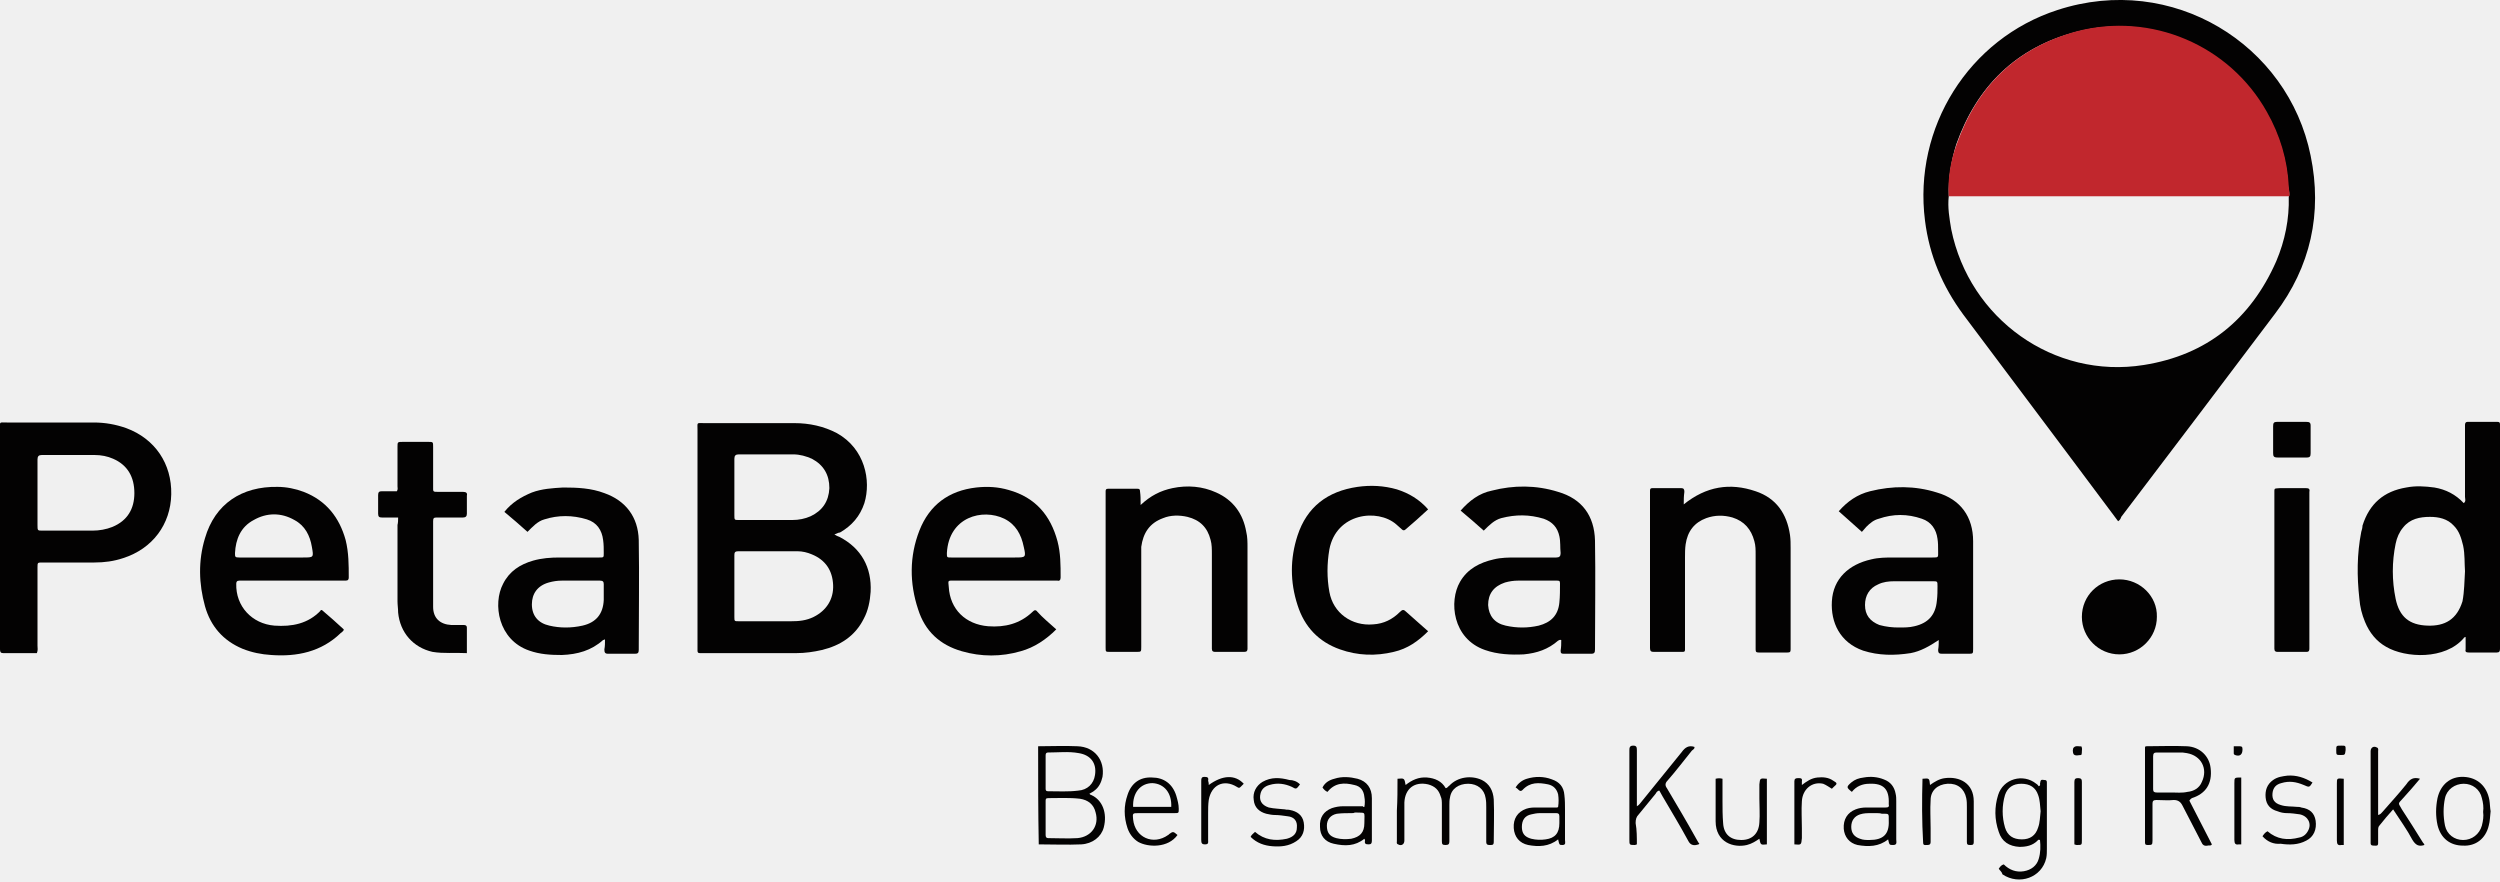
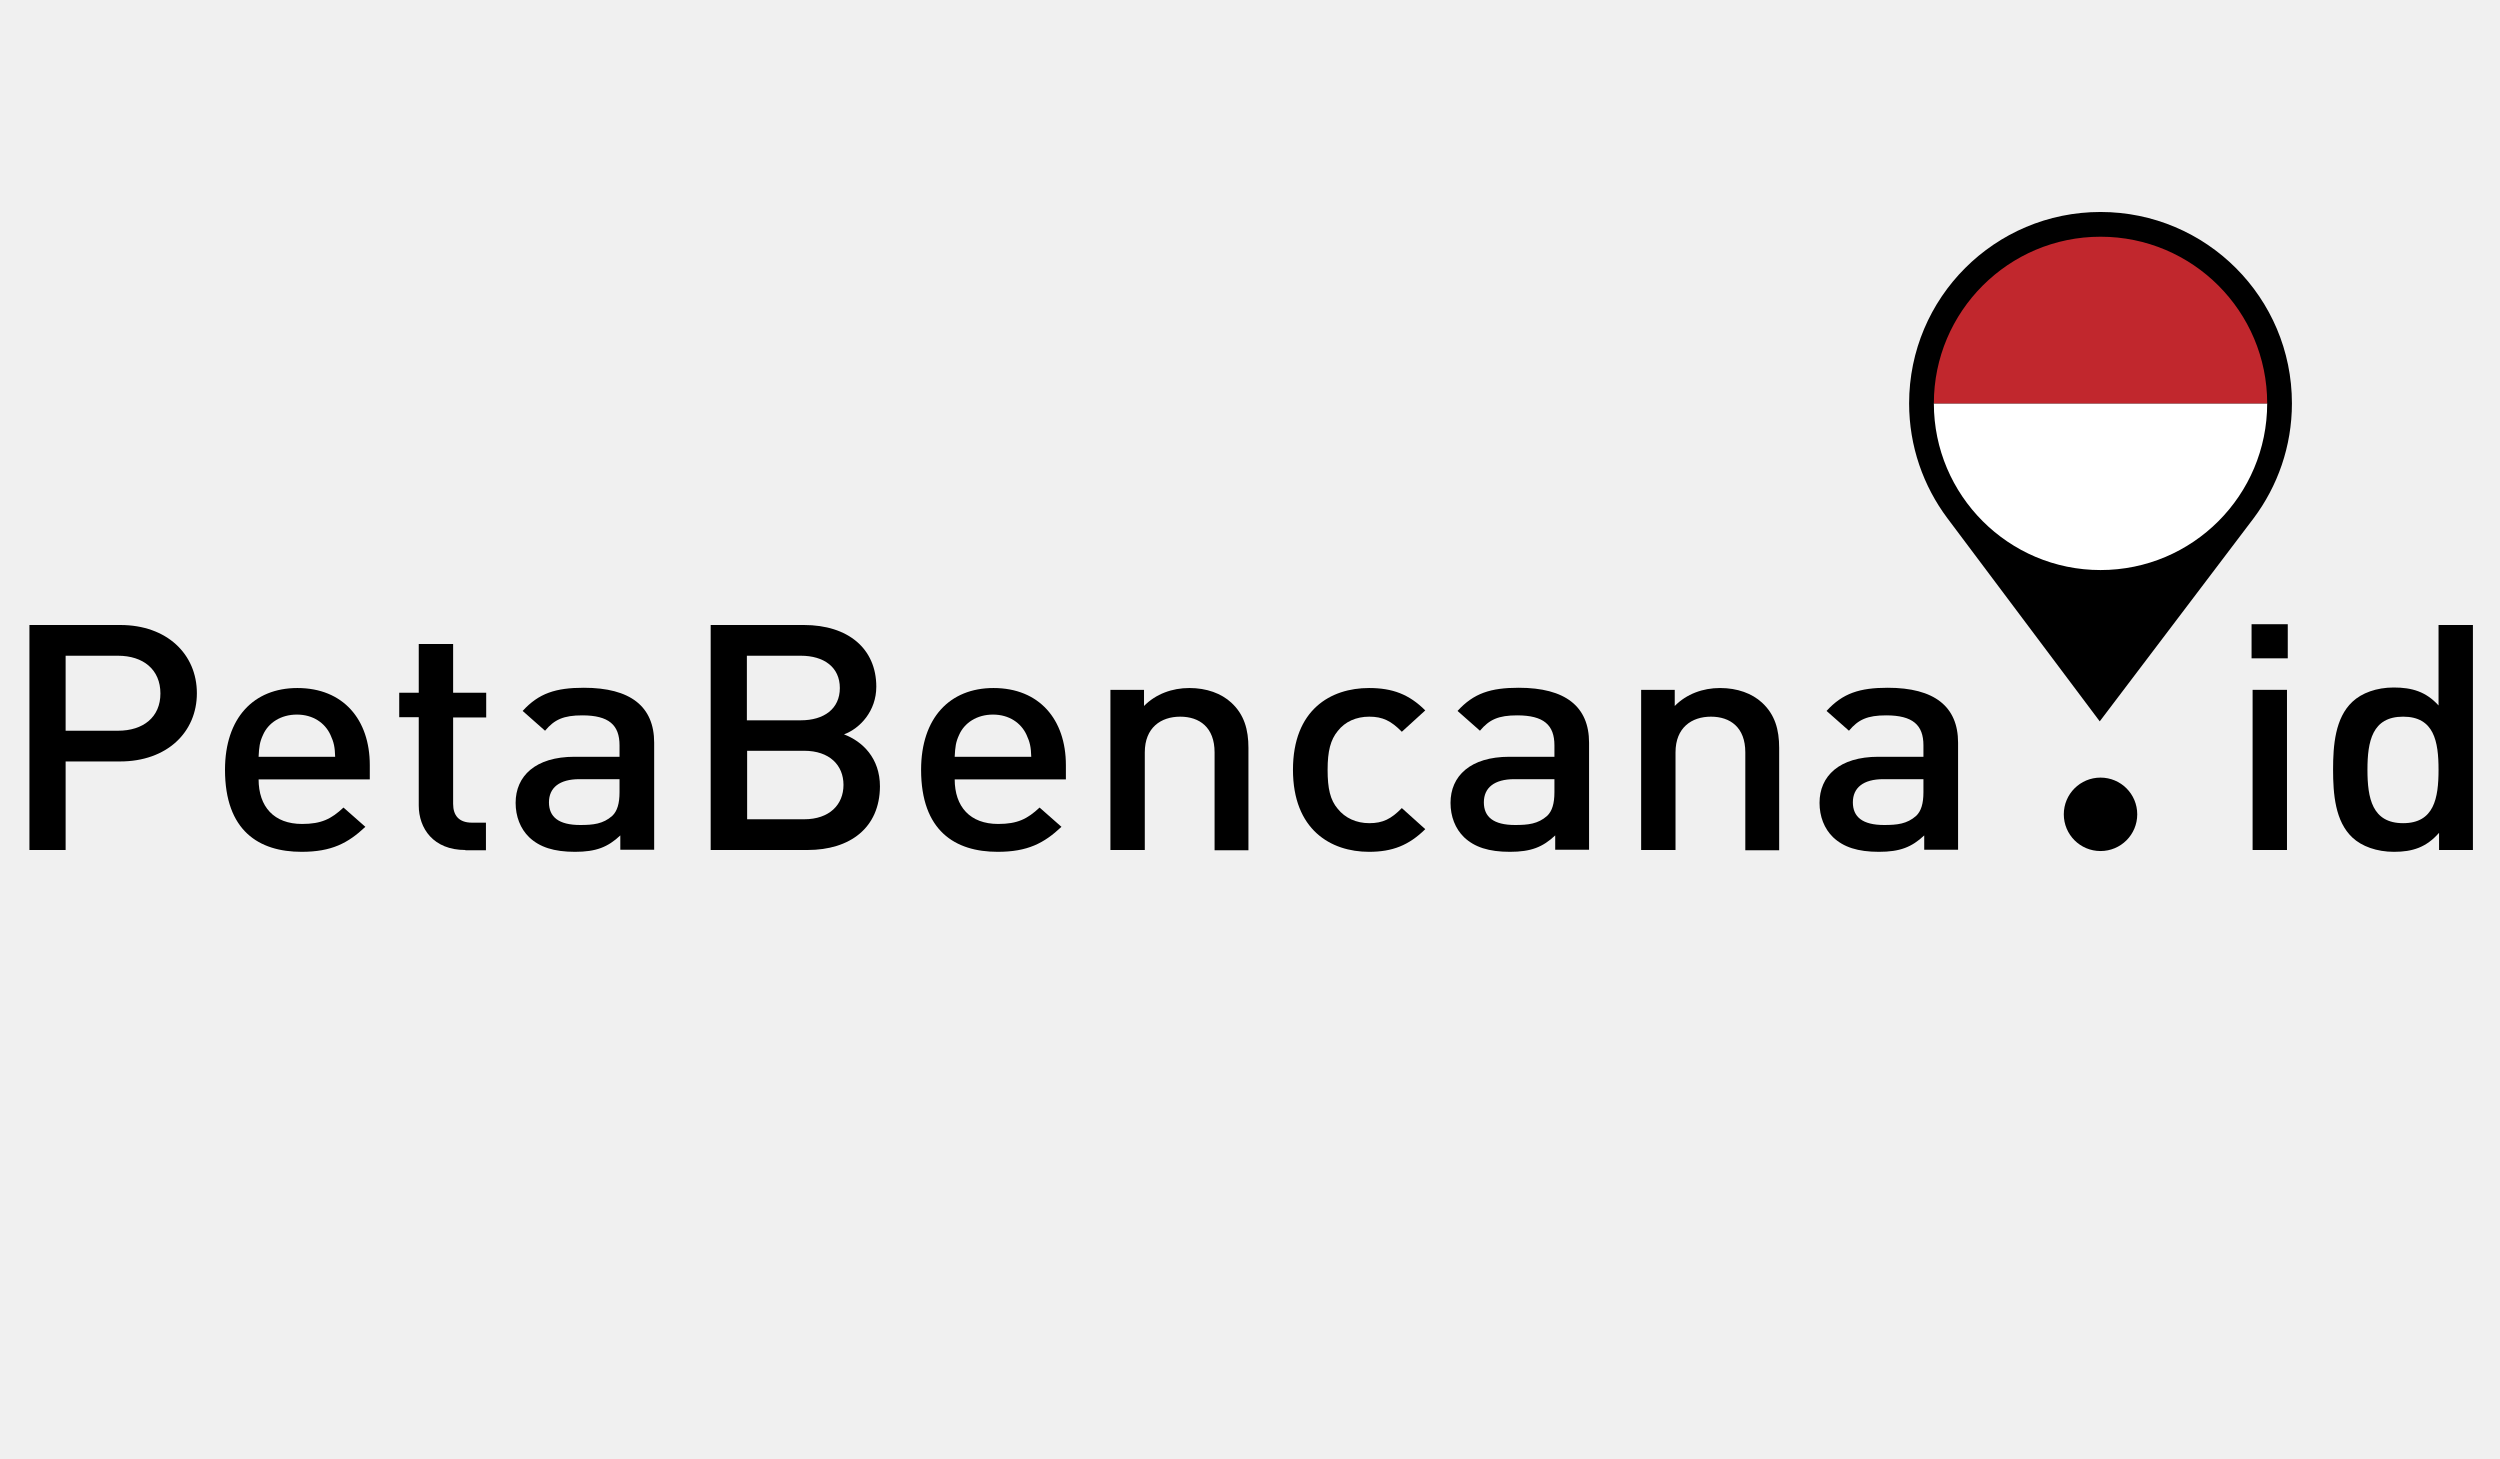
- <svg xmlns="http://www.w3.org/2000/svg" version="1.1" id="Layer_1" x="0px" y="0px" viewBox="0 0 400 141" enable-background="new 0 0 400 141" xml:space="preserve">
-   <path fill="#030202" d="M338.9,83.4c-2.7-3.6-5.3-7.1-8-10.7c-5.6-7.5-11.2-14.9-16.8-22.4c-3.3-4.5-5.4-9.4-6.1-15  c-1.9-14.9,7-29.1,21.2-33.7c18.4-6,36.9,5.5,40.5,23.3c1.9,9.2,0,17.8-5.7,25.3c-8.2,10.9-16.4,21.7-24.6,32.5  C339.3,83,339.2,83.2,338.9,83.4z M311.8,31.4c-0.2,1.8,0.1,3.5,0.4,5.3c2.9,14.3,16.4,24,30.8,21.7c10.1-1.6,17.1-7.3,21.2-16.6  c1.4-3.3,2.1-6.8,2-10.3c0.2-0.5,0-1.1-0.1-1.6c-0.2-4.3-1.4-8.2-3.5-11.9c-6.1-10.7-18.6-16-30.4-12.9c-9.6,2.5-15.9,8.7-19.2,18  C312.2,25.7,311.7,28.5,311.8,31.4z" />
-   <path fill="#030202" d="M133.5,85.5c0.3,0.2,0.5,0.3,0.8,0.4c3.5,1.8,5.2,4.9,5,8.8c-0.1,1.5-0.4,3-1.1,4.3c-1.4,2.8-3.8,4.3-6.7,5  c-1.3,0.3-2.7,0.5-4.1,0.5c-5,0-10,0-14.9,0c-0.2,0-0.3,0-0.5,0c-0.3,0-0.4-0.1-0.4-0.4c0-0.2,0-0.5,0-0.7c0-11.5,0-23,0-34.6  c0-1.3-0.2-1.1,1.1-1.1c4.8,0,9.6,0,14.4,0c2.4,0,4.7,0.5,6.8,1.6c4.5,2.5,5.5,7.6,4.4,11.2c-0.7,2.1-2,3.6-3.9,4.7  C134.1,85.2,133.9,85.4,133.5,85.5z M117.5,93.8c0,1.6,0,3.3,0,4.9c0,0.7,0,0.7,0.7,0.7c2.8,0,5.6,0,8.4,0c1.2,0,2.4-0.1,3.6-0.7  c2-1,3.2-2.8,3.1-5.1c-0.1-2.3-1.2-4-3.4-4.9c-0.7-0.3-1.5-0.5-2.3-0.5c-3.2,0-6.3,0-9.5,0c-0.5,0-0.6,0.2-0.6,0.6  C117.5,90.5,117.5,92.2,117.5,93.8z M117.5,77.9c0,1.5,0,3,0,4.5c0,0.8,0,0.8,0.7,0.8c2.9,0,5.7,0,8.6,0c1,0,2-0.2,2.9-0.6  c1.9-0.9,2.9-2.4,3-4.5c0-2.1-0.9-3.7-2.8-4.7c-0.9-0.4-1.9-0.7-3-0.7c-2.9,0-5.8,0-8.7,0c-0.5,0-0.7,0.2-0.7,0.7  C117.5,74.9,117.5,76.4,117.5,77.9z" />
-   <path fill="#030202" d="M5.9,104.5c-1.8,0-3.6,0-5.4,0c-0.4,0-0.5-0.2-0.5-0.6c0-0.2,0-0.4,0-0.6c0-11.5,0-23,0-34.6  c0-1.3-0.2-1.1,1.1-1.1c4.6,0,9.3,0,13.9,0c1.8,0,3.5,0.3,5.2,0.9c4.6,1.7,7.3,5.7,7.2,10.6c-0.1,4.8-3,8.7-7.7,10.2  c-1.5,0.5-3,0.7-4.6,0.7c-2.8,0-5.5,0-8.3,0C6,90,6,90,6,90.8c0,4.2,0,8.3,0,12.5C6,103.7,6.1,104,5.9,104.5z M6,78.8  c0,1.7,0,3.5,0,5.2c0,0.9,0,0.9,0.8,0.9c2.7,0,5.3,0,8,0c1.1,0,2.2-0.2,3.2-0.6c2.4-1,3.5-2.9,3.5-5.4c0-2.6-1.1-4.5-3.4-5.5  c-0.9-0.4-1.9-0.6-3-0.6c-2.8,0-5.6,0-8.4,0c-0.5,0-0.7,0.2-0.7,0.7C6,75.2,6,77,6,78.8z" />
-   <path fill="#030202" d="M394.5,101.9c-0.2,0.1-0.3,0.1-0.3,0.2c-3,3.5-9.3,3.2-12.4,1.4c-1.6-0.9-2.7-2.3-3.4-4  c-0.5-1.2-0.8-2.4-0.9-3.7c-0.4-3.6-0.4-7.1,0.3-10.7c0.1-0.3,0.2-0.7,0.2-1c1.1-3.5,3.4-5.5,7-6.1c1.5-0.3,3-0.2,4.5,0  c1.8,0.3,3.4,1.1,4.7,2.5c0.4-0.3,0.2-0.7,0.2-1c0-3.6,0-7.2,0-10.8c0-0.2,0-0.5,0-0.7c0-0.3,0.1-0.5,0.4-0.5c1.6,0,3.2,0,4.8,0  c0.3,0,0.4,0.1,0.4,0.4c0,0.2,0,0.4,0,0.6c0,11.6,0,23.2,0,34.8c0,0.2,0,0.3,0,0.5c0,0.4-0.1,0.6-0.5,0.6c-1.5,0-3,0-4.5,0  c-0.4,0-0.6-0.1-0.5-0.5C394.5,103.3,394.5,102.7,394.5,101.9z M394.4,91.4c-0.1-1.3,0-2.7-0.3-4.1c-0.3-1.2-0.6-2.3-1.5-3.2  c-1-1.1-2.4-1.4-3.8-1.4c-1.6,0-3.2,0.3-4.3,1.7c-0.6,0.7-1,1.6-1.2,2.6c-0.6,2.9-0.6,5.9,0,8.8c0.6,2.9,2.2,4.2,5.1,4.3  c2.8,0.1,4.7-1,5.6-3.9C394.3,94.6,394.3,93,394.4,91.4z" />
-   <path fill="#030202" d="M249.8,102.4c-0.3-0.1-0.4,0.1-0.5,0.1c-1.6,1.4-3.4,2-5.5,2.2c-2.1,0.1-4.2,0-6.2-0.7  c-5.2-1.8-5.8-7.8-4-10.9c1.2-2.1,3.2-3.1,5.4-3.6c1.2-0.3,2.4-0.3,3.6-0.3c2.1,0,4.3,0,6.4,0c0.5,0,0.7-0.2,0.7-0.7  c-0.1-0.9,0-1.8-0.2-2.7c-0.3-1.4-1.1-2.3-2.5-2.8c-2.3-0.7-4.5-0.7-6.8-0.1c-1.1,0.3-1.9,1.1-2.8,2c-1.2-1.1-2.4-2.1-3.7-3.2  c1.4-1.6,3-2.8,5-3.2c3.5-0.9,7.1-0.9,10.6,0.2c3.8,1.1,5.8,3.8,5.9,7.8c0.1,5.8,0,11.6,0,17.4c0,0.5-0.1,0.7-0.6,0.7  c-1.5,0-2.9,0-4.4,0c-0.4,0-0.5-0.1-0.5-0.5C249.8,103.5,249.8,103,249.8,102.4z M245.7,92.9c-0.9,0-1.8,0-2.8,0  c-0.7,0-1.4,0.1-2.1,0.3c-1.8,0.6-2.7,1.8-2.7,3.6c0.1,1.7,1,2.9,2.8,3.3c1.8,0.4,3.5,0.4,5.3,0c1.9-0.5,3.1-1.6,3.3-3.7  c0.1-1,0.1-2,0.1-3.1c0-0.4-0.2-0.4-0.5-0.4C248,92.9,246.8,92.9,245.7,92.9z" />
-   <path fill="#030202" d="M96.8,102.3c-0.2,0.1-0.3,0.1-0.3,0.1c-1.9,1.7-4.1,2.3-6.6,2.4c-1.8,0-3.5-0.1-5.2-0.7  c-5-1.7-5.9-7.5-4.2-10.7c1-2,2.7-3.1,4.8-3.7c1.4-0.4,2.8-0.5,4.2-0.5c2.1,0,4.3,0,6.4,0c0.7,0,0.7,0,0.7-0.7c0-0.7,0-1.4-0.1-2.1  c-0.2-1.6-1-2.8-2.6-3.3c-2.3-0.7-4.6-0.7-6.8,0c-1.1,0.3-1.9,1.2-2.7,2c-1.2-1.1-2.4-2.1-3.7-3.2c1.2-1.5,2.7-2.4,4.4-3.1  c1.6-0.6,3.3-0.7,5-0.8c2.3,0,4.5,0.1,6.6,0.9c3.4,1.2,5.4,3.8,5.5,7.5c0.1,5.9,0,11.7,0,17.6c0,0.5-0.2,0.6-0.6,0.6  c-1.4,0-2.9,0-4.3,0c-0.5,0-0.6-0.2-0.6-0.7C96.8,103.4,96.8,102.9,96.8,102.3z M92.6,92.9c-0.9,0-1.8,0-2.7,0  c-0.7,0-1.4,0.1-2.1,0.3c-1.8,0.5-2.7,1.8-2.7,3.5c0,1.8,1,3,2.8,3.4c1.7,0.4,3.5,0.4,5.3,0c2.2-0.5,3.3-1.9,3.4-4.1  c0-0.8,0-1.6,0-2.5c0-0.4-0.1-0.6-0.6-0.6C94.9,92.9,93.7,92.9,92.6,92.9z" />
-   <path fill="#030202" d="M310.2,102.4c-1.5,1-2.9,1.8-4.5,2.1c-2.6,0.4-5.1,0.4-7.6-0.4c-3.7-1.3-5.2-4.5-5-7.9  c0.2-3.6,2.7-5.9,6.3-6.7c1.2-0.3,2.4-0.3,3.6-0.3c2.1,0,4.2,0,6.2,0c1,0,0.9,0,0.9-1c0-0.7,0-1.4-0.1-2c-0.2-1.5-1-2.7-2.5-3.2  c-2.3-0.8-4.6-0.8-6.9,0c-0.8,0.2-1.4,0.7-2,1.3c-0.2,0.2-0.4,0.5-0.7,0.8c-1.3-1.2-2.5-2.2-3.7-3.3c1.4-1.6,3-2.7,5-3.2  c3.6-0.9,7.2-0.9,10.7,0.2c3.8,1.1,5.8,3.9,5.8,7.8c0,5.7,0,11.4,0,17.2c0,0.8,0,0.8-0.8,0.8c-1.4,0-2.8,0-4.2,0  c-0.4,0-0.6-0.1-0.6-0.6C310.2,103.4,310.2,102.9,310.2,102.4z M303.8,100.4c0.9,0,1.7,0,2.5-0.2c2.2-0.5,3.4-1.8,3.6-4.1  c0.1-0.8,0.1-1.6,0.1-2.3c0-0.8,0-0.8-0.8-0.8c-2,0-4.1,0-6.1,0c-0.9,0-1.8,0.1-2.6,0.5c-1.4,0.6-2.1,1.8-2.1,3.3  c0,1.6,0.8,2.6,2.3,3.2C301.8,100.3,302.8,100.4,303.8,100.4z" />
-   <path fill="#030202" d="M51.5,97.6c1.2,1,2.3,2,3.5,3.1c0,0.3-0.3,0.4-0.5,0.6c-3.1,3-7,3.8-11.1,3.5c-1.6-0.1-3.1-0.4-4.6-1  c-3.1-1.3-5.1-3.6-6-6.8c-1-3.6-1.1-7.3,0-10.9c1.6-5.5,5.9-8.3,11.6-8.2c1.4,0,2.9,0.3,4.2,0.8c3.6,1.4,5.7,4.1,6.7,7.7  c0.5,2,0.5,4,0.5,6c0,0.3-0.1,0.5-0.5,0.5c-0.2,0-0.5,0-0.7,0c-5.2,0-10.4,0-15.6,0c-0.2,0-0.5,0-0.7,0c-0.4,0-0.5,0.2-0.5,0.5  c-0.1,3.6,2.5,6.4,6.1,6.7c2.8,0.2,5.4-0.3,7.4-2.4C51.2,97.7,51.3,97.6,51.5,97.6z M43.8,89.2c1.6,0,3.1,0,4.7,0  c1.7,0,1.7,0,1.4-1.7c-0.3-1.8-1.1-3.4-2.8-4.3c-2.1-1.2-4.4-1.2-6.5,0c-2.1,1.1-2.9,3.1-3,5.3c0,0.6,0,0.7,0.7,0.7  C40.1,89.2,42,89.2,43.8,89.2z" />
-   <path fill="#030202" d="M169,100.7c-1.6,1.6-3.5,2.9-5.7,3.5c-3.1,0.9-6.3,0.9-9.4,0c-3.5-1-5.9-3.2-7-6.7  c-1.4-4.2-1.4-8.5,0.2-12.6c1.6-4.1,4.7-6.4,9.1-6.9c1.8-0.2,3.5-0.1,5.2,0.4c4.3,1.2,6.7,4.1,7.8,8.2c0.5,1.9,0.5,3.8,0.5,5.8  c0,0.4-0.2,0.6-0.5,0.5c-0.2,0-0.5,0-0.7,0c-5.3,0-10.6,0-15.8,0c-1.1,0-1-0.1-0.9,1c0.2,3.6,2.7,6,6.3,6.3c2.7,0.2,5.1-0.4,7.1-2.3  c0.3-0.3,0.5-0.4,0.8,0C166.8,98.8,167.9,99.7,169,100.7z M157.7,89.2c1.6,0,3.1,0,4.7,0c1.7,0,1.8,0,1.4-1.7  c-0.4-2-1.3-3.6-3.1-4.5c-3.5-1.7-8.9-0.3-9.2,5.5c0,0.7,0,0.7,0.7,0.7C154.1,89.2,155.9,89.2,157.7,89.2z" />
-   <path fill="#030202" d="M182.5,80.8c1.6-1.5,3.2-2.3,5.1-2.7c2.4-0.5,4.8-0.3,7,0.7c2.7,1.2,4.3,3.4,4.8,6.3  c0.2,0.8,0.2,1.7,0.2,2.5c0,5.2,0,10.4,0,15.6c0,0.2,0,0.4,0,0.6c0,0.3-0.1,0.5-0.5,0.5c-1.6,0-3.1,0-4.7,0c-0.3,0-0.5-0.1-0.5-0.5  c0-0.2,0-0.5,0-0.7c0-4.8,0-9.6,0-14.4c0-0.8,0-1.6-0.2-2.3c-0.5-2-1.7-3.2-3.7-3.7c-1.3-0.3-2.7-0.3-3.9,0.2  c-2.2,0.8-3.2,2.4-3.5,4.6c0,0.4,0,0.7,0,1.1c0,5,0,10,0,14.9c0,0.8,0,0.8-0.8,0.8c-1.4,0-2.8,0-4.2,0c-0.7,0-0.7,0-0.7-0.7  c0-0.1,0-0.3,0-0.4c0-8,0-16,0-23.9c0-0.2,0-0.5,0-0.7c0-0.3,0.1-0.4,0.4-0.4c1.6,0,3.1,0,4.7,0c0.3,0,0.4,0.1,0.4,0.4  C182.5,79.3,182.5,79.9,182.5,80.8z" />
-   <path fill="#030202" d="M269.4,80.7c3.6-2.9,7.4-3.5,11.5-2.1c3.3,1.1,5,3.6,5.5,7c0.1,0.7,0.1,1.4,0.1,2.1c0,5.2,0,10.4,0,15.7  c0,0.2,0,0.3,0,0.5c0,0.4-0.1,0.5-0.5,0.5c-1.5,0-3.1,0-4.6,0c-0.4,0-0.5-0.1-0.5-0.5c0-1.2,0-2.5,0-3.7c0-3.8,0-7.6,0-11.5  c0-0.7,0-1.4-0.2-2.1c-0.5-1.9-1.6-3.2-3.5-3.8c-1.4-0.4-2.8-0.4-4.2,0.1c-1.9,0.7-3,2.1-3.3,4.2c-0.1,0.7-0.1,1.4-0.1,2.1  c0,4.7,0,9.5,0,14.2c0,1,0.1,0.9-0.9,0.9c-1.4,0-2.7,0-4.1,0c-0.4,0-0.6-0.1-0.6-0.6c0-0.7,0-1.4,0-2c0-7.5,0-14.9,0-22.4  c0-0.3,0-0.5,0-0.8c0-0.3,0.1-0.4,0.4-0.4c1.5,0,3.1,0,4.6,0c0.4,0,0.5,0.2,0.5,0.6C269.4,79.4,269.4,80,269.4,80.7z" />
-   <path fill="#030202" d="M228.5,101c-1.6,1.6-3.3,2.8-5.5,3.3c-2.9,0.7-5.8,0.6-8.6-0.4c-3.4-1.2-5.7-3.6-6.8-7.1  c-1.2-3.7-1.2-7.4,0-11.1c1.5-4.6,4.8-7.1,9.6-7.8c2.1-0.3,4.2-0.2,6.3,0.4c1.9,0.6,3.6,1.6,5,3.2c-1.2,1.1-2.4,2.2-3.6,3.2  c-0.2,0.2-0.4,0.2-0.6,0c-0.3-0.3-0.6-0.5-0.9-0.8c-3-2.6-9.6-1.8-10.7,4c-0.4,2.3-0.4,4.6,0,6.8c0.6,3.4,3.6,5.5,7,5.2  c1.7-0.1,3.1-0.8,4.3-2c0.4-0.4,0.6-0.4,1,0C226.2,99,227.4,100,228.5,101z" />
-   <path fill="#030202" d="M63.7,82.8c-0.9,0-1.8,0-2.6,0c-0.4,0-0.6-0.1-0.6-0.6c0-1,0-2,0-3c0-0.5,0.2-0.6,0.6-0.6c0.8,0,1.6,0,2.4,0  c0.2-0.3,0.1-0.6,0.1-0.8c0-2.1,0-4.2,0-6.3c0-0.8,0-0.8,0.9-0.8c1.3,0,2.7,0,4,0c0.8,0,0.8,0,0.8,0.8c0,2.1,0,4.2,0,6.3  c0,0.9-0.1,0.9,0.9,0.9c1.3,0,2.6,0,3.9,0c0.5,0,0.7,0.2,0.6,0.6c0,1,0,1.9,0,2.9c0,0.4-0.2,0.6-0.6,0.6c-1.4,0-2.8,0-4.2,0  c-0.5,0-0.6,0.1-0.6,0.6c0,4.6,0,9.1,0,13.7c0,1.8,1.1,2.8,2.9,2.9c0.7,0,1.4,0,2,0c0.3,0,0.5,0.1,0.5,0.4c0,1.4,0,2.7,0,4.1  c-1.9-0.1-3.7,0.1-5.5-0.2c-3.1-0.7-5.2-3.1-5.5-6.3c0-0.6-0.1-1.2-0.1-1.8c0-4.1,0-8.1,0-12.2C63.7,83.6,63.7,83.2,63.7,82.8z" />
-   <path fill="#030202" d="M363.9,91.3c0-4.1,0-8.1,0-12.2c0-1.1-0.1-0.9,0.9-1c1.4,0,2.7,0,4.1,0c0.5,0,0.7,0.1,0.6,0.6  c0,0.2,0,0.4,0,0.6c0,7.9,0,15.9,0,23.8c0,0.2,0,0.5,0,0.7c0,0.3-0.1,0.5-0.4,0.5c-1.6,0-3.1,0-4.7,0c-0.3,0-0.5-0.1-0.5-0.5  c0-0.2,0-0.4,0-0.6C363.9,99.4,363.9,95.4,363.9,91.3z" />
-   <path fill="#030202" d="M333.1,98.7c0-3.4,2.7-6,6-6c3.3,0,6.1,2.7,6,6c0,3.3-2.7,6-6,6C335.8,104.7,333.1,102,333.1,98.7z" />
-   <path fill="#030202" d="M166.1,119.4c2.1,0,4.2-0.1,6.3,0c2.8,0.1,4.4,2.3,4,4.9c-0.2,0.9-0.6,1.7-1.3,2.2c-0.2,0.2-0.5,0.3-0.8,0.5  c0.1,0.1,0.2,0.2,0.3,0.2c1.8,0.8,2.6,2.9,2,5.2c-0.4,1.5-1.8,2.6-3.6,2.7c-2.2,0.1-4.5,0-6.8,0  C166.1,129.9,166.1,124.7,166.1,119.4z M167.3,130.8c0,0.9,0,1.8,0,2.8c0,0.3,0.1,0.5,0.4,0.5c1.6,0,3.1,0.1,4.7,0  c2.2-0.2,3.5-2,2.9-4.1c-0.3-1.3-1.2-2-2.5-2.2c-1.7-0.2-3.4-0.1-5.1-0.1c-0.4,0-0.4,0.2-0.4,0.5C167.3,129.1,167.3,130,167.3,130.8  z M167.3,123.6c0,0.9,0,1.7,0,2.6c0,0.3,0.1,0.4,0.4,0.4c1.6,0,3.2,0.1,4.8-0.1c1.5-0.1,2.5-1.1,2.7-2.5c0.3-1.9-0.7-3.2-2.6-3.5  c-1.6-0.3-3.3-0.1-4.9-0.1c-0.4,0-0.4,0.3-0.4,0.5C167.3,121.9,167.3,122.7,167.3,123.6z" />
-   <path fill="#030202" d="M350.3,128.1c1.2,2.3,2.4,4.7,3.6,7c-0.2,0.3-0.4,0.1-0.7,0.2c-0.5,0.1-0.8-0.1-1-0.6c-1-1.9-2-3.9-3-5.8  c-0.3-0.6-0.7-0.9-1.4-0.9c-0.9,0.1-1.8,0-2.8,0c-0.5,0-0.6,0.2-0.6,0.6c0,2,0,4,0,5.9c0,0.7-0.1,0.7-0.8,0.7  c-0.4,0-0.4-0.2-0.4-0.5c0-5,0-10.1,0-15.1c0,0,0-0.1,0.1-0.2c2.2,0,4.4-0.1,6.6,0c2.1,0.1,3.6,1.6,3.8,3.5c0.3,2.5-0.8,4.1-3,4.8  C350.6,127.8,350.5,127.8,350.3,128.1z M347.5,126.8c0.7,0,1.6,0.1,2.5-0.1c1-0.1,1.9-0.6,2.3-1.6c1-2.1-0.1-4.2-2.4-4.6  c-0.2,0-0.5-0.1-0.7-0.1c-1.4,0-2.7,0-4.1,0c-0.4,0-0.6,0.1-0.6,0.6c0,1.8,0,3.5,0,5.3c0,0.4,0.2,0.5,0.6,0.5  C345.8,126.8,346.5,126.8,347.5,126.8z" />
-   <path fill="#030202" d="M223.6,124.6c1.1-0.1,1.1-0.1,1.3,1c1-0.8,2.1-1.3,3.4-1.2c1.3,0.1,2.4,0.6,3,1.7c0.3,0,0.4-0.3,0.6-0.4  c1.3-1.4,3.5-1.7,5.2-0.9c1.2,0.6,1.8,1.7,1.9,3.1c0.1,2.3,0,4.6,0,6.8c0,0.5-0.2,0.5-0.6,0.5c-0.3,0-0.6,0-0.6-0.5  c0-1.8,0-3.7,0-5.5c0-0.5,0-1-0.1-1.5c-0.2-1.4-1.3-2.3-2.8-2.3c-1.5,0-2.7,0.8-2.9,2.2c-0.1,0.4-0.1,0.8-0.1,1.2c0,1.9,0,3.9,0,5.8  c0,0.4-0.1,0.6-0.6,0.6c-0.5,0-0.6-0.1-0.6-0.6c0-1.9,0-3.9,0-5.8c0-0.5,0-1-0.2-1.4c-0.3-1-0.9-1.6-2-1.9c-2.2-0.5-3.7,0.7-3.8,2.9  c0,2,0,4.1,0,6.1c0,0.6-0.5,0.9-1,0.6c-0.3-0.1-0.2-0.3-0.2-0.5c0-1.6,0-3.3,0-4.9C223.6,128,223.6,126.3,223.6,124.6z" />
-   <path fill="#030202" d="M319.8,139c0.2-0.3,0.4-0.6,0.8-0.7c0.9,0.9,2,1.3,3.2,1.1c1.2-0.2,2.1-0.9,2.4-2c0.3-1,0.3-2,0.2-3  c-0.3-0.1-0.3,0-0.4,0.1c-0.8,0.8-1.8,1-2.9,1c-1.6-0.1-2.8-0.8-3.3-2.4c-0.7-2-0.7-4-0.1-5.9c0.8-2.6,4-3.5,6.1-1.8  c0.2,0.1,0.3,0.3,0.4,0.4c0.3-0.1,0.2-0.3,0.2-0.4c0.1-0.6,0.1-0.7,0.7-0.6c0.3,0,0.4,0.1,0.4,0.4c0,0.7,0,1.4,0,2  c0,2.9,0,5.7,0,8.6c0,0.5,0,1-0.1,1.5c-0.7,3.1-4.3,4.4-7,2.6C320.3,139.5,320,139.3,319.8,139z M326.5,129.8  c-0.1-0.9-0.1-1.8-0.4-2.6c-0.4-1.2-1.3-1.8-2.7-1.8c-1.3,0-2.2,0.6-2.6,1.8c-0.5,1.7-0.5,3.5,0,5.2c0.4,1.3,1.3,1.9,2.7,1.9  c1.3,0,2.2-0.6,2.6-1.9C326.4,131.6,326.4,130.6,326.5,129.8z" />
-   <path fill="#030202" d="M261.9,135.1c-0.1,0-0.2,0.1-0.3,0.1c-0.9,0-0.9,0-0.9-0.9c0-4.7,0-9.5,0-14.2c0-0.4,0-0.8,0.6-0.8  c0.5,0,0.6,0.2,0.6,0.7c0,2.6,0,5.2,0,7.9c0,0.3,0,0.7,0,1.1c0.4-0.2,0.6-0.6,0.8-0.8c2.1-2.6,4.3-5.3,6.4-7.9  c0.5-0.7,1.1-1.1,2-0.8c0.1,0.3-0.2,0.4-0.4,0.6c-1.3,1.6-2.5,3.2-3.9,4.8c-0.4,0.4-0.4,0.8-0.1,1.2c1.6,2.7,3.2,5.4,4.7,8.1  c0.2,0.3,0.3,0.6,0.5,0.8c-0.2,0.2-0.3,0.1-0.5,0.2c-0.6,0.1-1-0.1-1.3-0.7c-1.3-2.4-2.7-4.7-4.1-7.1c-0.2-0.3-0.3-0.6-0.5-0.9  c-0.3,0-0.5,0.3-0.6,0.5c-0.9,1.1-1.8,2.2-2.7,3.3c-0.4,0.4-0.5,0.8-0.5,1.4C261.9,132.8,261.9,134,261.9,135.1z" />
-   <path fill="#030202" d="M387.2,124.6c-0.9,1.1-1.8,2.1-2.7,3.1c-0.9,1-0.8,0.7-0.2,1.8c1.1,1.7,2.2,3.4,3.3,5.2  c0.1,0.2,0.3,0.3,0.3,0.5c-0.9,0.3-1.4,0-1.9-0.8c-0.9-1.7-2-3.2-3.1-4.9c-0.8,0.9-1.5,1.7-2.2,2.6c-0.2,0.2-0.2,0.5-0.2,0.8  c0,0.7,0,1.4,0,2c0,0.5-0.3,0.4-0.6,0.4c-0.3,0-0.6,0-0.6-0.4c0-0.2,0-0.4,0-0.6c0-4.6,0-9.1,0-13.7c0-0.1,0-0.3,0-0.4  c0-0.6,0.5-0.9,1-0.6c0.3,0.1,0.2,0.4,0.2,0.6c0,2.4,0,4.7,0,7.1c0,1,0,2,0,3.1c0.4-0.1,0.5-0.3,0.7-0.5c1.3-1.5,2.6-2.9,3.8-4.4  C385.6,124.6,386.2,124.3,387.2,124.6z" />
-   <path fill="#030202" d="M302.1,134.3c-1.5,1.2-3.2,1.2-4.9,0.9c-1.3-0.3-2.1-1.3-2.2-2.6c-0.1-1.5,0.6-2.6,1.9-3.1  c0.5-0.2,1.1-0.3,1.7-0.3c1,0,2,0,3.1,0c0.4,0,0.6-0.1,0.5-0.5c0,0,0-0.1,0-0.1c0.1-2.3-0.8-3.3-3.1-3.2c-1.1,0-2.1,0.4-2.8,1.3  c-0.9-0.7-0.9-0.8-0.1-1.5c0.6-0.5,1.2-0.7,2-0.8c1.1-0.2,2.2-0.1,3.2,0.3c1.1,0.4,1.7,1.2,1.9,2.3c0.1,0.4,0.1,0.8,0.1,1.2  c0,2,0,4.1,0,6.1c0,0.4,0.2,0.9-0.5,0.9C302.3,135.2,302.3,135.2,302.1,134.3z M300.2,130.1c-0.2,0-0.5,0-0.7,0  c-0.7,0-1.3,0-1.9,0.2c-0.9,0.3-1.4,1-1.4,2c0,1,0.5,1.6,1.4,1.9c0.5,0.2,1,0.2,1.5,0.2c2.2,0,3.2-0.9,3.1-3.1  c0-1.2,0.1-1.1-1.1-1.1C300.8,130.1,300.5,130.1,300.2,130.1z" />
-   <path fill="#030202" d="M218.3,129.1c0.1-0.5,0.1-1.1,0-1.6c-0.1-1-0.6-1.7-1.6-1.9c-1.6-0.4-3.1-0.4-4.3,1.1  c-0.3-0.1-0.6-0.4-0.8-0.7c0.4-0.8,1.1-1.2,1.9-1.4c1.2-0.4,2.5-0.3,3.7,0c1.5,0.4,2.3,1.5,2.3,3.1c0,2.3,0,4.6,0,6.8  c0,0.4-0.1,0.6-0.5,0.6c-0.5,0-0.7-0.1-0.6-0.6c0-0.1,0-0.1-0.1-0.3c-1.5,1.2-3.1,1.2-4.9,0.8c-1.4-0.3-2.2-1.3-2.2-2.7  c-0.1-1.5,0.6-2.5,1.9-3c0.6-0.2,1.2-0.3,1.8-0.3c1.1,0,2.1,0,3.2,0C218.1,129.2,218.2,129.1,218.3,129.1z M216.3,130.1  c-0.8,0-1.6,0-2.4,0.1c-1,0.2-1.6,0.9-1.6,1.9c0,1.1,0.4,1.7,1.5,2c0.8,0.2,1.6,0.2,2.4,0.1c1.4-0.3,2.1-1,2.1-2.5  c0-2,0.3-1.6-1.5-1.7C216.6,130.1,216.5,130.1,216.3,130.1z" />
-   <path fill="#030202" d="M249.3,134.3c-1.5,1.2-3.2,1.2-4.8,0.9c-1.4-0.3-2.2-1.3-2.3-2.7c-0.1-1.5,0.6-2.6,2-3.1  c0.6-0.2,1.1-0.2,1.7-0.2c1.1,0,2.1,0,3.2,0c0.1,0,0.1,0,0.2-0.1c0.1-0.7,0.1-1.3,0-2c-0.2-0.8-0.7-1.4-1.6-1.6  c-1.5-0.3-2.9-0.4-4.1,0.9c-0.2,0.2-0.4,0.2-0.6,0c-0.1-0.1-0.3-0.3-0.5-0.4c0.4-0.7,1.1-1.2,1.8-1.4c1.3-0.4,2.7-0.4,4,0.1  c1.2,0.4,1.9,1.2,2,2.5c0.1,0.8,0.1,1.6,0.1,2.3c0,1.6,0,3.3,0,4.9c0,0.3,0.2,0.8-0.4,0.8C249.5,135.2,249.5,135.2,249.3,134.3z   M247.4,130.1c-0.3,0-0.7,0-1,0c-0.5,0-1,0.1-1.4,0.2c-1,0.2-1.5,0.9-1.5,2c0,1,0.4,1.6,1.5,1.9c0.8,0.2,1.6,0.2,2.3,0.1  c1.5-0.2,2.2-1,2.2-2.6c0-0.4,0-0.7,0-1.1c0-0.4-0.2-0.5-0.5-0.5C248.4,130.1,247.9,130.1,247.4,130.1z" />
-   <path fill="#030202" d="M188.4,133.6c-1.5,2.1-4.7,2-6.3,1.1c-0.8-0.5-1.4-1.3-1.7-2.2c-0.6-1.8-0.6-3.6,0-5.3  c0.6-1.9,2-2.9,3.9-2.8c1.9,0,3.3,1,3.9,2.9c0.2,0.7,0.4,1.4,0.4,2.1c0,0.7,0,0.7-0.7,0.7c-1.9,0-3.8,0-5.7,0c-1,0-1,0-0.9,1  c0.3,2.9,3.2,4.2,5.6,2.5c0,0,0.1,0,0.1-0.1C187.7,133,187.7,133,188.4,133.6z M187.4,129.1c0.1-2.2-1.1-3.7-3-3.8  c-1.9,0-3.2,1.5-3.1,3.8C183.3,129.1,185.3,129.1,187.4,129.1z" />
-   <path fill="#030202" d="M282.7,124.6c0,3.5,0,7.1,0,10.5c-1,0.1-1,0.1-1.2-0.9c-0.6,0.4-1.2,0.8-2,1c-2.1,0.5-5-0.4-5-3.8  c0-2.1,0-4.2,0-6.3c0-0.2,0-0.3,0-0.5c0.4-0.1,0.7-0.1,1.1,0c0,1.2,0,2.3,0,3.5c0,1.2,0,2.4,0.1,3.6c0.1,1.8,1.2,2.7,2.9,2.7  c1.7,0,2.8-1,2.9-2.8c0.1-1.3,0-2.5,0-3.8c0-0.8,0-1.6,0-2.3C281.6,124.5,281.6,124.5,282.7,124.6z" />
-   <path fill="#030202" d="M307.6,124.6c1.1-0.1,1.1-0.1,1.2,1c0.7-0.5,1.5-1,2.4-1.1c2.3-0.3,4.6,0.8,4.6,3.7c0,2.2,0,4.4,0,6.5  c0,0.5-0.2,0.5-0.6,0.5c-0.4,0-0.5-0.1-0.5-0.5c0-1.9,0-3.7,0-5.6c0-0.5,0-0.9-0.1-1.4c-0.3-1.5-1.4-2.4-3-2.3  c-1.6,0.1-2.7,1.1-2.7,2.6c-0.1,1.5,0,3,0,4.5c0,0.7,0,1.5,0,2.2c0,0.5-0.3,0.5-0.6,0.5c-0.3,0-0.6,0.1-0.6-0.4  C307.5,131.4,307.5,128,307.6,124.6C307.6,124.6,307.6,124.6,307.6,124.6z" />
-   <path fill="#030202" d="M366.7,67.5c0.8,0,1.6,0,2.3,0c0.5,0,0.7,0.1,0.7,0.6c0,1.5,0,2.9,0,4.4c0,0.5-0.1,0.7-0.6,0.7  c-1.6,0-3.1,0-4.7,0c-0.6,0-0.7-0.2-0.7-0.7c0-1.4,0-2.9,0-4.3c0-0.5,0.1-0.7,0.6-0.7C365.2,67.5,366,67.5,366.7,67.5z" />
-   <path fill="#030202" d="M398.5,129.8c-0.1,0.8-0.1,1.6-0.3,2.3c-0.5,2.1-2.1,3.3-4.1,3.2c-2.1,0-3.6-1.2-4.1-3.3  c-0.3-1.4-0.3-2.8,0-4.3c0.5-2.2,2.1-3.5,4.2-3.4c2.2,0.1,3.7,1.5,4.1,3.7C398.4,128.6,398.4,129.3,398.5,129.8z M397.3,129.9  c0.1-0.7,0-1.5-0.2-2.2c-0.3-1.4-1.5-2.3-2.9-2.3c-1.4,0-2.7,0.9-3,2.3c-0.3,1.4-0.3,2.9,0,4.4c0.3,1.4,1.5,2.3,2.9,2.3  c1.4,0,2.6-0.9,3-2.3C397.3,131.3,397.4,130.6,397.3,129.9z" />
-   <path fill="#030202" d="M208,125.5c-0.6,0.8-0.6,0.8-1.3,0.4c-1.1-0.5-2.3-0.7-3.6-0.3c-0.7,0.2-1.2,0.6-1.4,1.3  c-0.3,1.1,0.1,1.9,1.3,2.3c0.9,0.2,1.8,0.2,2.6,0.3c0.3,0.1,0.5,0,0.8,0.1c1.1,0.2,2,0.8,2.2,2c0.2,1.2-0.1,2.3-1.2,3  c-1.2,0.8-2.5,0.9-3.8,0.8c-1.3-0.1-2.5-0.5-3.5-1.5c0.1-0.3,0.4-0.5,0.7-0.8c1.5,1.3,3.2,1.5,5.1,1.1c1.1-0.3,1.6-0.9,1.6-1.8  c0.1-1-0.4-1.7-1.5-1.8c-0.7-0.1-1.4-0.2-2-0.2c-0.5,0-0.9-0.1-1.4-0.2c-1.1-0.3-1.9-1-2-2.2c-0.2-1.2,0.4-2.3,1.4-2.9  c1.4-0.8,2.8-0.7,4.3-0.3C206.9,124.8,207.5,125,208,125.5z" />
-   <path fill="#030202" d="M362,133.8c0.2-0.3,0.4-0.6,0.8-0.8c1.5,1.3,3.2,1.5,5.1,1c0.6-0.1,1.1-0.5,1.4-1.1c0.6-1.1,0-2.3-1.3-2.6  c-0.7-0.1-1.4-0.2-2.1-0.2c-0.5,0-1-0.1-1.5-0.3c-1.1-0.3-1.8-1-1.9-2.2c-0.1-1.1,0.2-2.1,1.2-2.8c0.7-0.5,1.5-0.6,2.3-0.7  c1.4-0.1,2.7,0.3,4,1.1c-0.5,0.8-0.5,0.8-1.4,0.4c-1.2-0.5-2.3-0.7-3.6-0.3c-0.8,0.2-1.3,0.7-1.4,1.6c-0.1,1,0.3,1.6,1.3,1.9  c0.9,0.3,1.8,0.2,2.6,0.3c0.2,0,0.5,0,0.7,0.1c1.4,0.2,2.1,0.9,2.3,2.1c0.2,1.4-0.3,2.6-1.5,3.2c-1.3,0.7-2.7,0.7-4.1,0.5  C363.8,135.1,362.8,134.7,362,133.8z" />
-   <path fill="#030202" d="M193.4,125.6c2.2-1.6,4.2-1.7,5.6-0.2c-0.2,0.2-0.3,0.3-0.5,0.5c-0.2,0.2-0.3,0.2-0.6,0  c-2.1-1.3-4.1-0.3-4.5,2.1c-0.1,0.7-0.1,1.4-0.1,2.1c0,1.4,0,2.9,0,4.3c0,0.4,0.1,0.7-0.5,0.7c-0.5,0-0.6-0.2-0.6-0.7  c0-3.1,0-6.3,0-9.4c0-0.4,0-0.7,0.5-0.7c0.5,0,0.7,0.1,0.6,0.6C193.4,125.2,193.4,125.4,193.4,125.6z" />
-   <path fill="#030202" d="M287.1,135.1c0-3.4,0-6.8,0-10.1c0-0.4,0.2-0.5,0.6-0.5c0.4,0,0.7,0,0.6,0.5c0,0.2,0,0.3,0,0.6  c0.8-0.6,1.5-1.1,2.5-1.2c0.9-0.1,1.8,0,2.5,0.5c0.7,0.4,0.7,0.5,0.1,1c-0.1,0.1-0.2,0.2-0.3,0.3c-0.5-0.3-0.9-0.6-1.4-0.8  c-1.8-0.4-3.3,0.9-3.4,2.8c-0.1,1.4,0,2.9,0,4.3c0,0.5,0,1.1,0,1.6C288.2,135.2,288.2,135.2,287.1,135.1z" />
-   <path fill="#030202" d="M358.6,135.1c-0.2,0-0.3,0-0.4,0c-0.5,0.1-0.7-0.1-0.7-0.7c0-2.3,0-4.6,0-7c0-0.7,0-1.4,0-2.1  c0-0.9,0-0.9,1.1-0.9C358.6,128.1,358.6,131.6,358.6,135.1z" />
-   <path fill="#030202" d="M375,124.6c0,3.6,0,7.1,0,10.6c-0.2,0-0.3,0-0.4,0c-0.5,0.1-0.7-0.1-0.7-0.7c0-2,0-4,0-5.9  c0-1.1,0-2.1,0-3.2C373.9,124.5,373.9,124.5,375,124.6z" />
-   <path fill="#030202" d="M331.9,135.1c0-1.3,0-2.7,0-4.1c0-2,0-3.9,0-5.9c0-0.5,0.2-0.6,0.6-0.6c0.5,0,0.6,0.2,0.6,0.6  c0,2.1,0,4.3,0,6.4c0,1,0,1.9,0,2.9c0,0.8,0,0.8-0.8,0.8C332.1,135.2,332,135.1,331.9,135.1z" />
-   <path fill="#030202" d="M333,119.4c0.2,0.3,0.1,0.6,0.1,0.8c0,0.2,0,0.4-0.1,0.6c-0.4,0-0.9,0.2-1.2-0.1c-0.2-0.3-0.2-0.9,0-1.1  C332.2,119.2,332.7,119.5,333,119.4z" />
-   <path fill="#030202" d="M357.4,119.4c0.4,0,0.6,0,0.9,0c0.4,0,0.5,0.1,0.5,0.5c0,0.8-0.4,1.2-1.2,0.9c-0.2-0.1-0.2-0.2-0.2-0.3  C357.4,120.2,357.4,119.8,357.4,119.4z" />
-   <path fill="#030202" d="M374.5,120.8c-0.7,0-0.7,0-0.7-0.8c0-0.7,0-0.7,0.8-0.7c0.7,0,0.7,0,0.7,0.7  C375.2,120.8,375.2,120.8,374.5,120.8z" />
-   <path fill="#C1272D" d="M311.8,31.4c-0.2-2.9,0.3-5.7,1.3-8.4c3.3-9.3,9.6-15.4,19.2-18c11.9-3.1,24.4,2.2,30.4,12.9  c2.1,3.7,3.3,7.7,3.5,11.9c0,0.5,0.2,1.1,0.1,1.6c-0.5,0-1,0-1.4,0C347.2,31.4,329.5,31.4,311.8,31.4z" />
+ <svg xmlns="http://www.w3.org/2000/svg" version="1.1" x="0px" y="0px" viewBox="0 0 960 560" style="enable-background:new 0 0 960 560;" xml:space="preserve">
+   <style type="text/css">
+ 	.st0{fill:#FFFFFF;}
+ 	.st1{fill:#C1272D;}
+ 	.st2{display:none;}
+ 	.st3{display:inline;fill:none;}
+ 	.st4{display:inline;}
+ 	.st5{font-family:'DIN-Light';}
+ 	.st6{font-size:52px;}
+ </style>
+   <g id="Layer_2">
+ </g>
+   <g id="Vector_x5F_Logo">
+     <g>
+       <g>
+         <path d="M46.1,292.4H25.2v34H11.3V240h34.9c17.9,0,29.4,11.2,29.4,26.2S64.1,292.4,46.1,292.4z M45.3,251.8H25.2v28.8h20.1     c9.7,0,16.3-5.2,16.3-14.3C61.6,257.1,55,251.8,45.3,251.8z" />
+         <path d="M99.3,299.2c0,10.6,5.9,17.2,16.7,17.2c7.4,0,11.2-1.9,15.9-6.3l8.4,7.4c-6.7,6.3-13,9.6-24.5,9.6     c-16.4,0-29.4-8.1-29.4-31.5c0-19.9,11-31.4,27.8-31.4c17.6,0,27.8,12.1,27.8,29.6v5.5H99.3z M126.9,282.2     c-2.1-4.6-6.7-7.8-12.9-7.8c-6.2,0-11,3.2-13,7.8c-1.3,2.8-1.5,4.6-1.7,8.4h29.4C128.6,286.9,128.2,285,126.9,282.2z" />
+         <path d="M178.7,326.4c-12.3,0-17.9-8.3-17.9-17.1v-33.9h-7.5V266h7.5v-18.7h13.2V266h12.7v9.5h-12.7v33.2c0,4.5,2.3,7.2,7.2,7.2     h5.4v10.6H178.7z" />
+         <path d="M238.2,326.4v-5.6c-4.8,4.5-9.3,6.3-17.4,6.3c-8.1,0-13.6-1.8-17.6-5.6c-3.4-3.3-5.2-8-5.2-13.2     c0-10.3,7.6-17.7,22.6-17.7h17.3v-4.4c0-7.8-4.1-11.5-14.3-11.5c-7.2,0-10.7,1.6-14.3,5.9l-8.6-7.6c6.2-6.8,12.7-8.9,23.5-8.9     c17.9,0,27,7.2,27,21.1v41.1H238.2z M237.9,299.2h-15.4c-7.7,0-11.7,3.3-11.7,8.9c0,5.6,3.7,8.7,12,8.7c5,0,8.8-0.4,12.3-3.5     c1.9-1.8,2.8-4.7,2.8-9.1V299.2z" />
+         <path d="M310.1,326.4h-37.2V240h35.8c17,0,27.8,9.1,27.8,23.7c0,9.3-6.2,16-12.4,18.3c7.1,2.7,13.8,9.1,13.8,20     C337.8,317.9,326.4,326.4,310.1,326.4z M307.5,251.8h-20.7v24.8h20.7c8.9,0,15-4.4,15-12.4C322.5,256.2,316.4,251.8,307.5,251.8z      M308.8,288.3h-21.9v26.3h21.9c9.7,0,15.1-5.6,15.1-13.2C323.9,293.8,318.5,288.3,308.8,288.3z" />
+         <path d="M366.6,299.2c0,10.6,5.9,17.2,16.7,17.2c7.4,0,11.2-1.9,15.9-6.3l8.4,7.4c-6.7,6.3-13,9.6-24.5,9.6     c-16.4,0-29.4-8.1-29.4-31.5c0-19.9,11-31.4,27.8-31.4c17.6,0,27.8,12.1,27.8,29.6v5.5H366.6z M394.2,282.2     c-2.1-4.6-6.7-7.8-12.9-7.8c-6.2,0-11,3.2-13,7.8c-1.3,2.8-1.5,4.6-1.7,8.4h29.4C395.9,286.9,395.5,285,394.2,282.2z" />
+         <path d="M466.4,326.4v-37.5c0-9.6-5.8-13.7-13.2-13.7s-13.6,4.2-13.6,13.7v37.5h-13.2v-61.5h12.9v6.2c4.5-4.6,10.8-6.9,17.4-6.9     c6.7,0,12.3,2.1,16.1,5.6c5,4.6,6.6,10.4,6.6,17.4v39.3H466.4z" />
+         <path d="M525.7,327.1c-14.7,0-29.2-8.5-29.2-31.5c0-23.1,14.5-31.4,29.2-31.4c9,0,15.4,2.4,21.6,8.6l-9,8.2     c-4.1-4.2-7.4-5.8-12.5-5.8c-5,0-9.3,1.9-12.1,5.5c-2.8,3.4-3.9,7.8-3.9,14.9c0,7.2,1,11.6,3.9,15c2.8,3.5,7.1,5.5,12.1,5.5     c5.2,0,8.4-1.6,12.5-5.8l9,8.1C541,324.6,534.7,327.1,525.7,327.1z" />
+         <path d="M597.2,326.4v-5.6c-4.8,4.5-9.3,6.3-17.4,6.3s-13.6-1.8-17.6-5.6c-3.4-3.3-5.2-8-5.2-13.2c0-10.3,7.6-17.7,22.6-17.7     h17.3v-4.4c0-7.8-4.1-11.5-14.3-11.5c-7.2,0-10.7,1.6-14.3,5.9l-8.6-7.6c6.2-6.8,12.7-8.9,23.5-8.9c17.9,0,27,7.2,27,21.1v41.1     H597.2z M596.9,299.2h-15.4c-7.7,0-11.7,3.3-11.7,8.9c0,5.6,3.7,8.7,12,8.7c5,0,8.8-0.4,12.3-3.5c1.9-1.8,2.8-4.7,2.8-9.1V299.2z     " />
+         <path d="M670.2,326.4v-37.5c0-9.6-5.8-13.7-13.2-13.7s-13.6,4.2-13.6,13.7v37.5h-13.2v-61.5h12.9v6.2c4.5-4.6,10.8-6.9,17.4-6.9     c6.7,0,12.3,2.1,16.1,5.6c5,4.6,6.6,10.4,6.6,17.4v39.3H670.2z" />
+         <path d="M738.9,326.4v-5.6c-4.8,4.5-9.3,6.3-17.4,6.3c-8.1,0-13.6-1.8-17.6-5.6c-3.4-3.3-5.2-8-5.2-13.2     c0-10.3,7.6-17.7,22.6-17.7h17.3v-4.4c0-7.8-4.1-11.5-14.3-11.5c-7.2,0-10.7,1.6-14.3,5.9l-8.6-7.6c6.2-6.8,12.7-8.9,23.5-8.9     c17.9,0,27,7.2,27,21.1v41.1H738.9z M738.6,299.2h-15.4c-7.7,0-11.7,3.3-11.7,8.9c0,5.6,3.7,8.7,12,8.7c5,0,8.8-0.4,12.3-3.5     c1.9-1.8,2.8-4.7,2.8-9.1V299.2z" />
+         <path d="M864.6,252.8v-13.1h13.9v13.1H864.6z M865,326.4v-61.5h13.2v61.5H865z" />
+         <path d="M936.6,326.4v-6.6c-4.9,5.6-10.2,7.3-17.3,7.3c-6.6,0-12.4-2.1-16-5.5c-6.6-6.2-7.4-16.7-7.4-26.1c0-9.3,0.8-19.8,7.4-26     c3.6-3.4,9.3-5.5,15.9-5.5c7,0,12.4,1.6,17.2,6.9V240h13.2v86.4H936.6z M922.8,275.2c-11.9,0-13.7,9.5-13.7,20.4     c0,10.9,1.8,20.5,13.7,20.5c11.9,0,13.6-9.6,13.6-20.5C936.4,284.7,934.7,275.2,922.8,275.2z" />
+       </g>
+       <path d="M747.8,199l58.5,78l59.1-78c9.2-12.3,14.7-27.6,14.7-44.1c0-40.6-32.9-73.5-73.5-73.5c-40.6,0-73.5,32.9-73.5,73.5    C733.1,171.4,738.6,186.7,747.8,199" />
+       <path class="st0" d="M870.6,154.9c0,35.3-28.6,64-64,64c-35.3,0-64-28.7-64-64" />
+       <path class="st1" d="M742.6,154.9c0-35.3,28.7-64,64-64c35.4,0,64,28.7,64,64" />
+       <path d="M820.7,312.7c0,7.8-6.3,14.1-14.1,14.1c-7.8,0-14.1-6.3-14.1-14.1c0-7.8,6.3-14.1,14.1-14.1    C814.4,298.6,820.7,304.9,820.7,312.7z" />
+     </g>
+   </g>
+   <g id="Text_Box" class="st2">
+     <rect x="394" y="361.5" class="st3" width="555.6" height="77" />
+     <text transform="matrix(1 0 0 1 546.0867 398.4737)" class="st4 st5 st6">Bersama Kurangi </text>
+   </g>
</svg>
